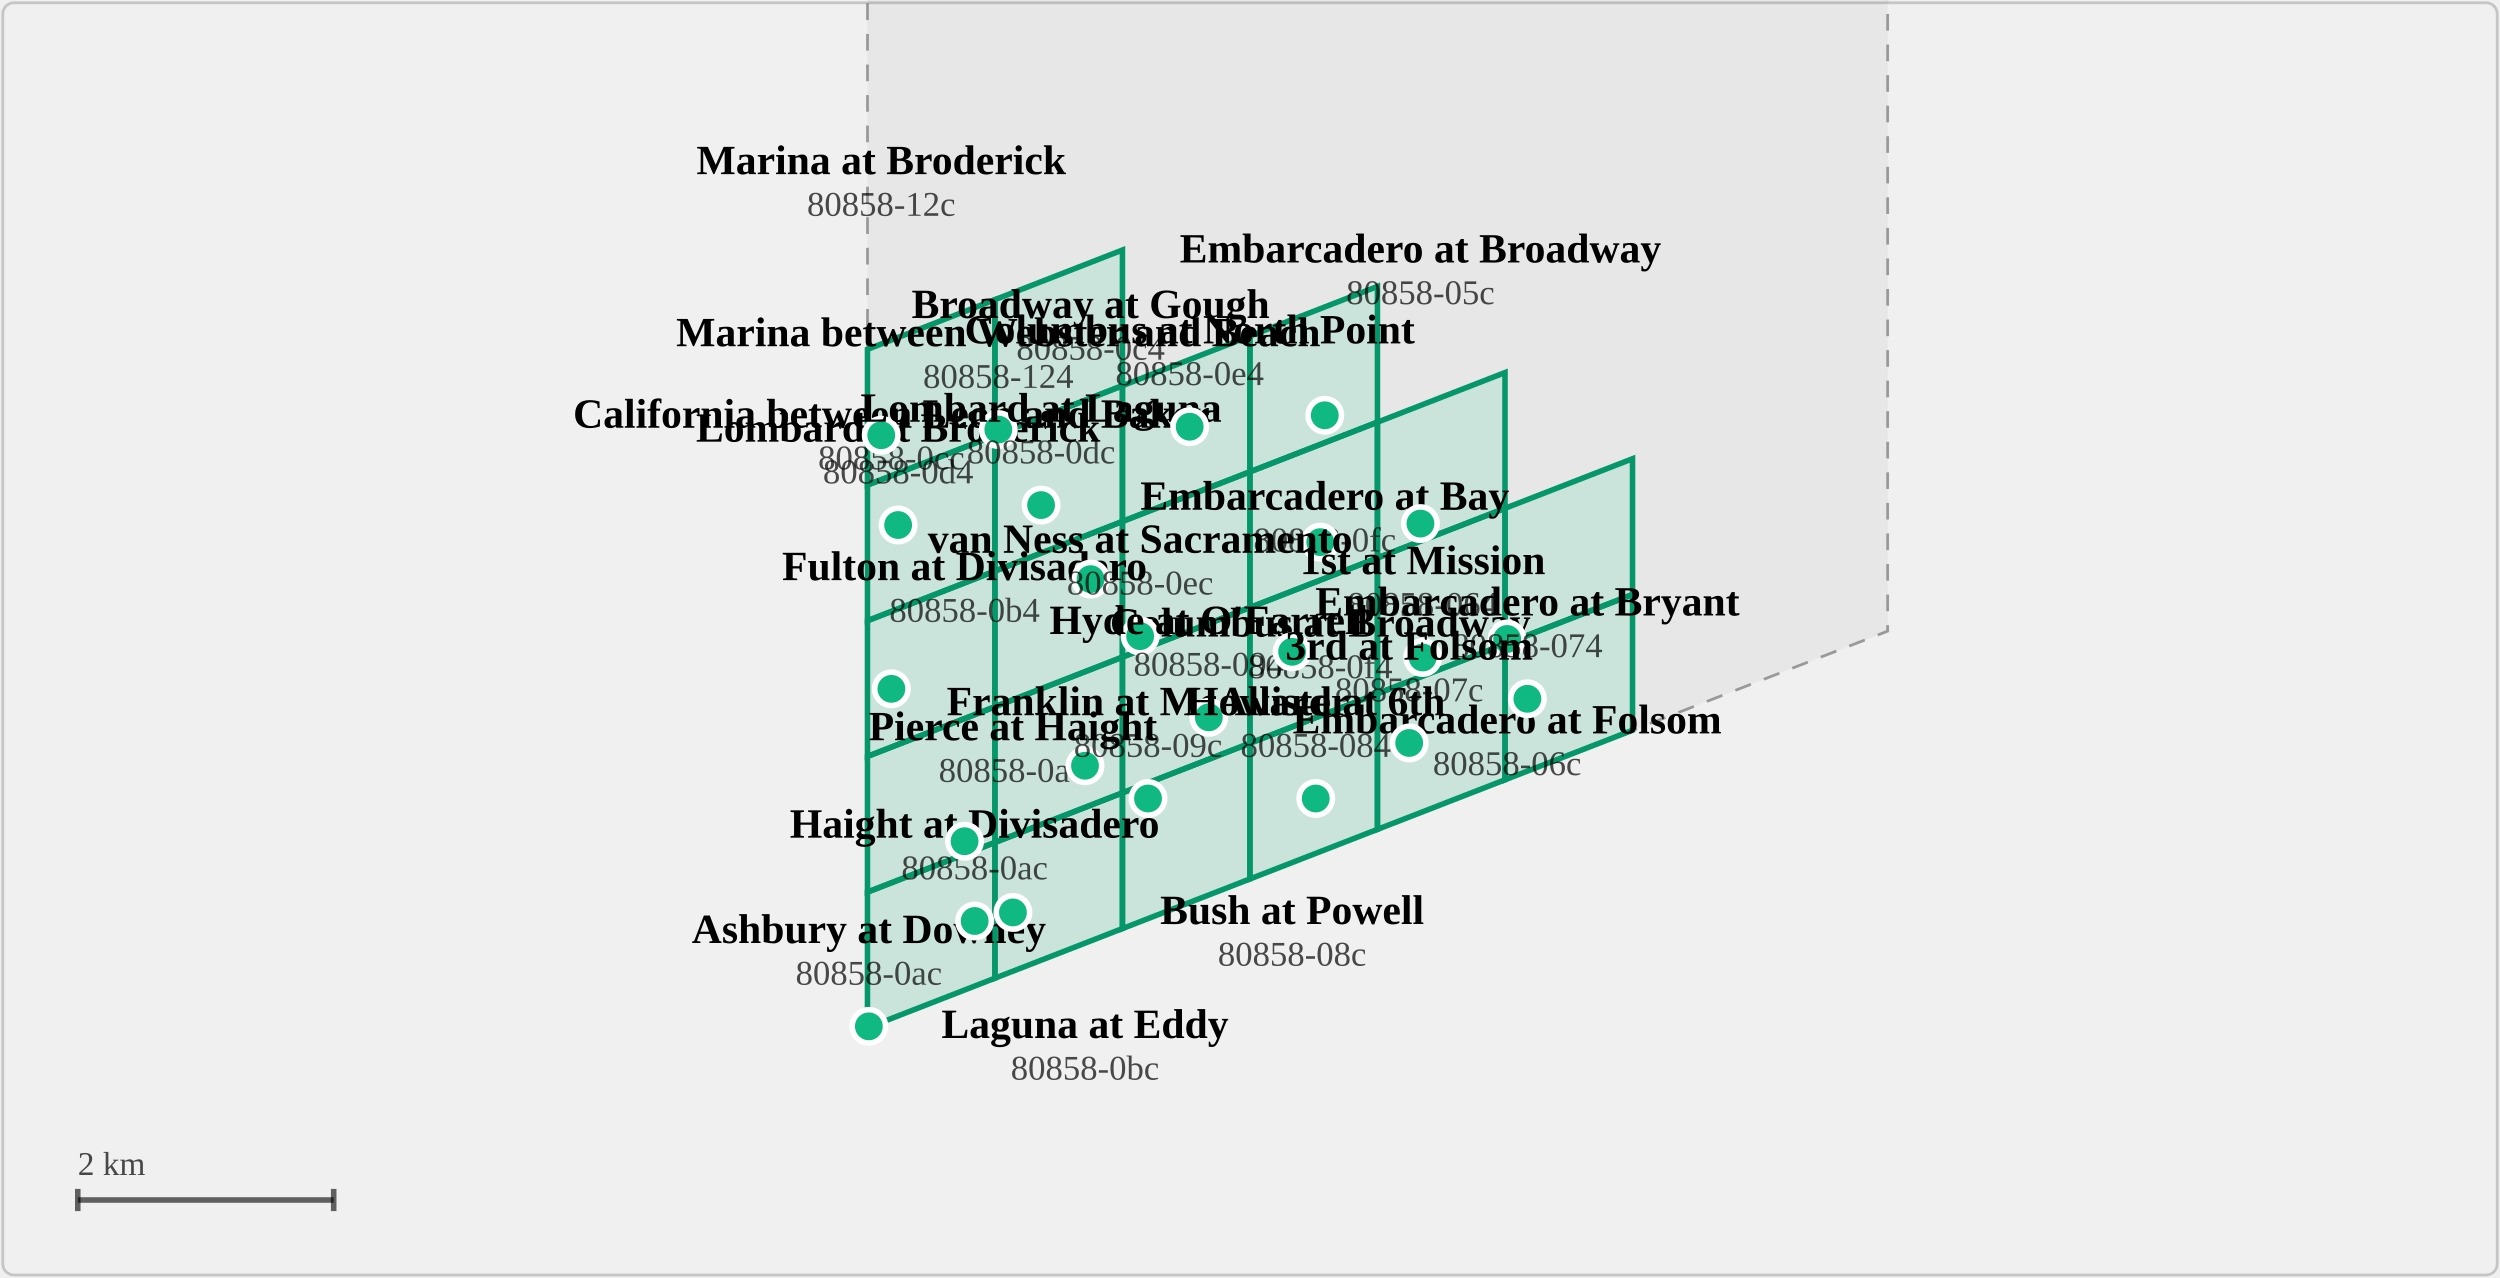
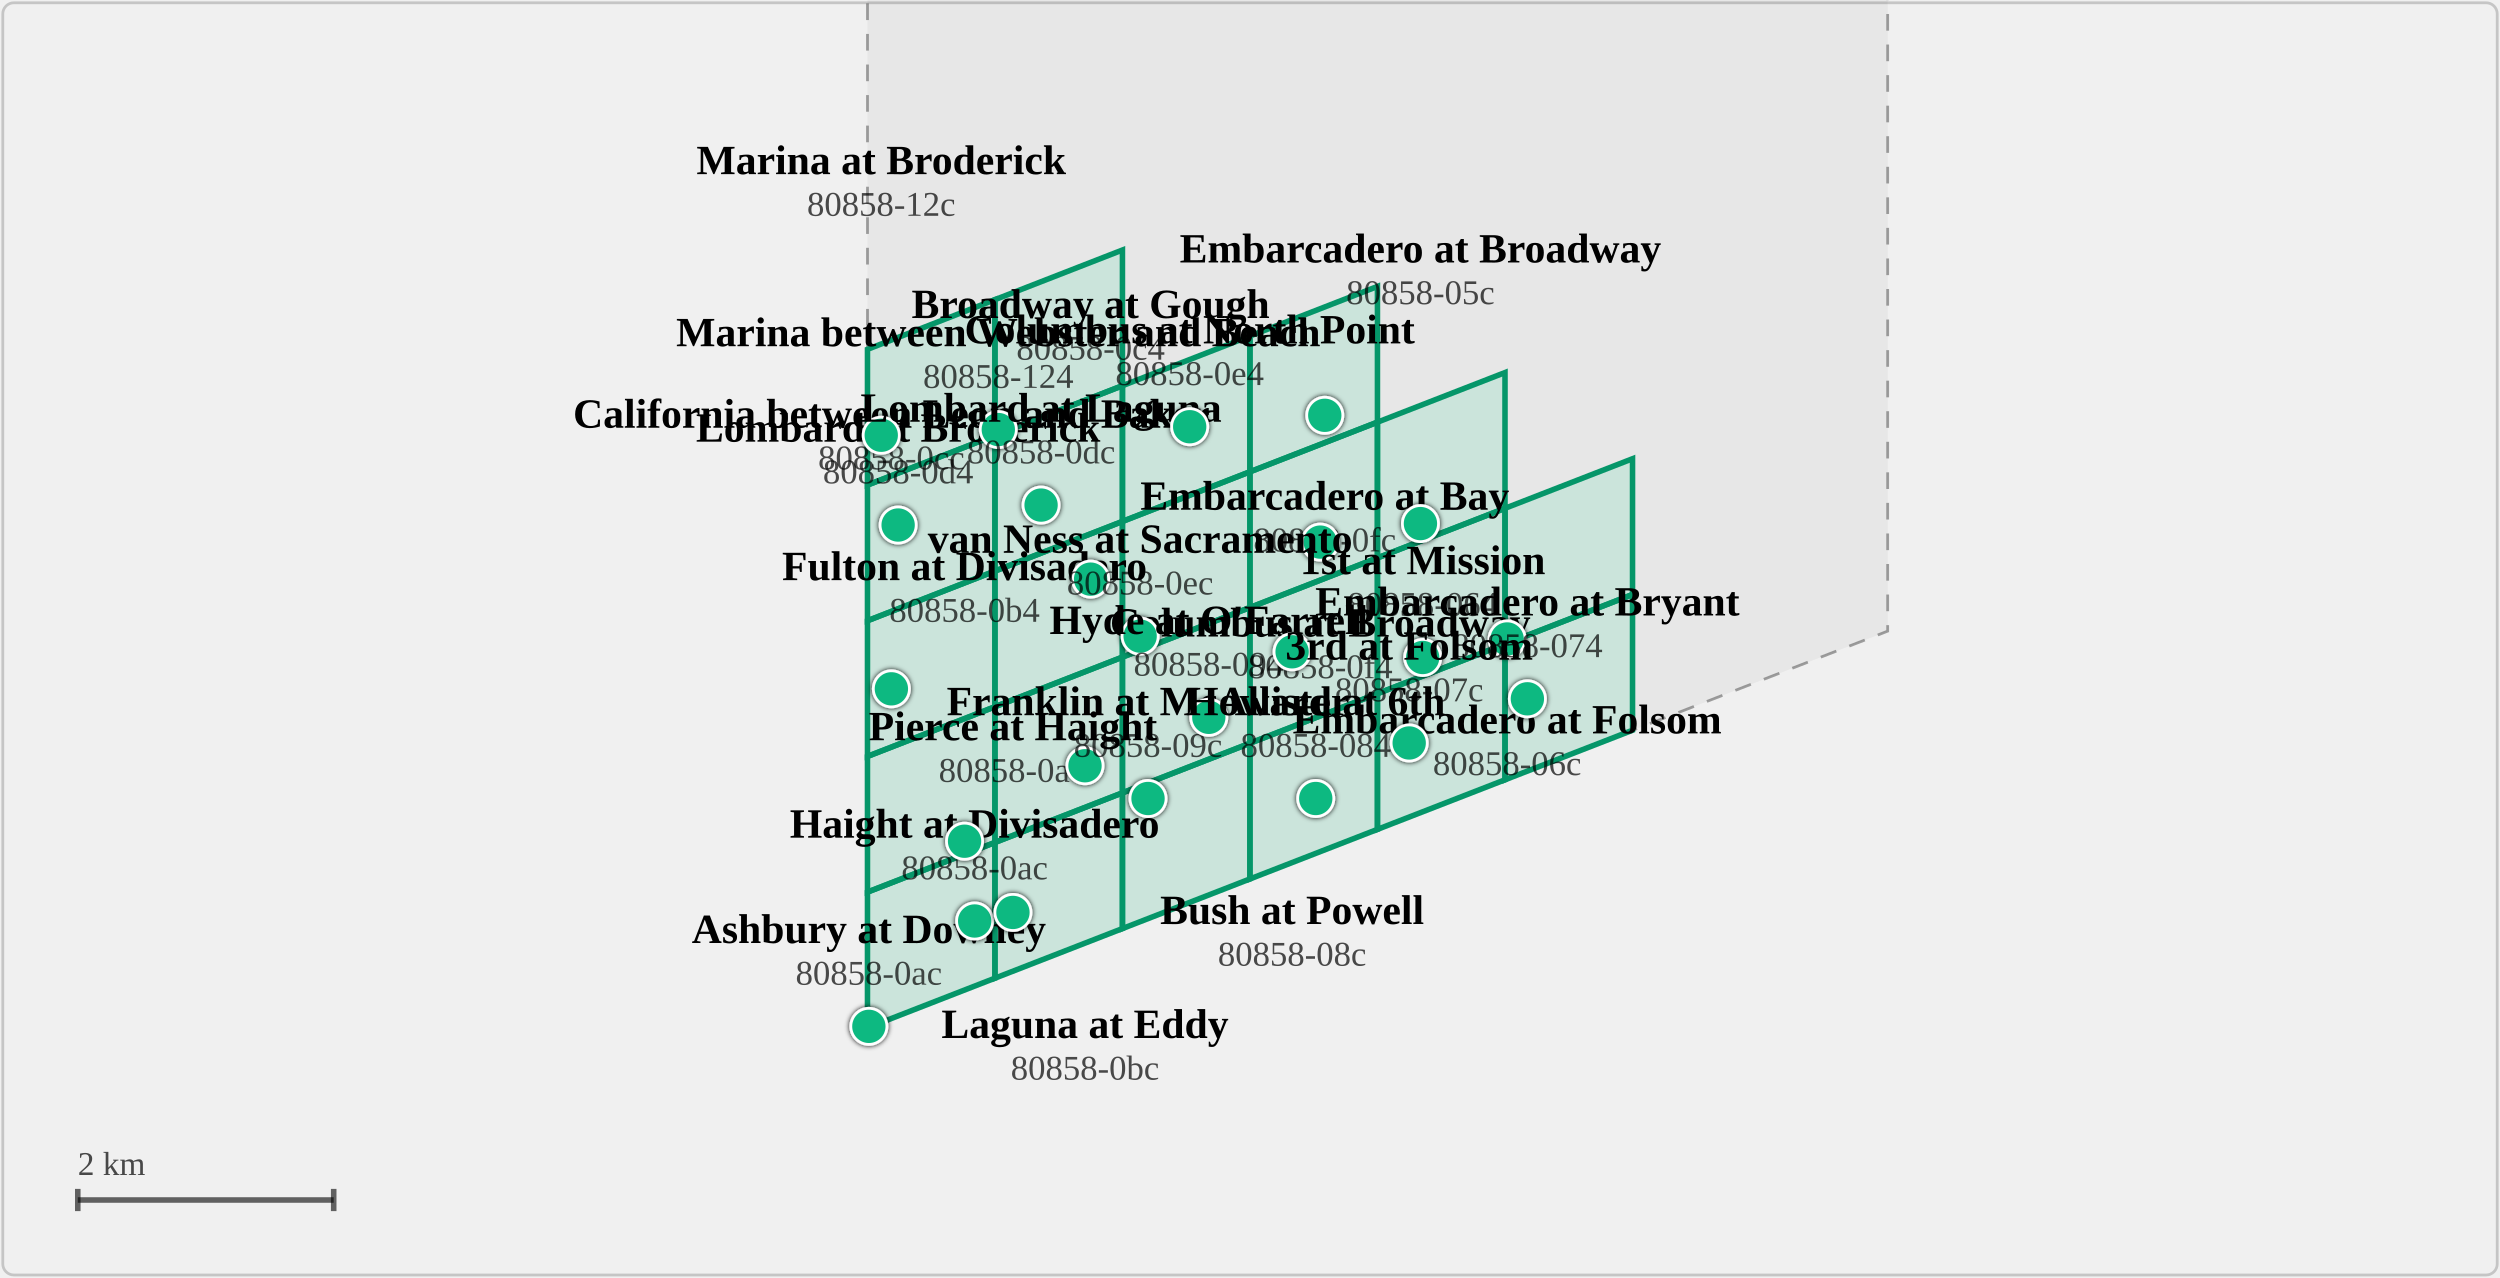
<svg xmlns="http://www.w3.org/2000/svg" viewBox="0 0 900 460" width="100%" role="img" aria-labelledby="scene-map-title scene-map-desc" class="scene-map">
  <style>
  .scene-map__frame { fill: none; stroke: currentColor; stroke-opacity: 0.18; }
  .scene-map__area { fill: currentColor; fill-opacity: 0.04; stroke: currentColor; stroke-opacity: 0.35; stroke-dasharray: 6 5; }
  .scene-map__area-label { fill: currentColor; fill-opacity: 0.55; font-size: 13px; }
  .scene-map__cell { fill: #34d399; fill-opacity: 0.16; stroke: #059669; stroke-width: 2; }
-   .scene-map__marker { fill: #10b981; stroke: #ffffff; stroke-width: 2; }
+   .scene-map__marker { fill: #10b981; stroke: #ffffff; stroke-width: 2; paint-order: stroke; filter: drop-shadow(0 0 1px #000000); }
  .scene-map__title { fill: currentColor; font-size: 15px; font-weight: 600; }
  .scene-map__token { fill: currentColor; fill-opacity: 0.7; font-size: 12.5px; }
  .scene-map__scale { stroke: currentColor; stroke-opacity: 0.6; }
  .scene-map__scale-label { fill: currentColor; fill-opacity: 0.7; font-size: 12px; }
  @media (prefers-color-scheme: dark) {
    .scene-map__cell { fill: #34d399; fill-opacity: 0.2; stroke: #34d399; }
-     .scene-map__marker { fill: #10b981; stroke: #0b1013; }
+     .scene-map__marker { fill: #10b981; stroke: #ffffff; }
  }
</style>
  <rect class="scene-map__frame" x="1" y="1" width="898" height="458" rx="4" />
  <g>
    <polygon class="scene-map__area" points="312.29,-20.78 312.29,370.00 679.56,227.21 679.56,-163.81" />
    <polygon class="scene-map__cell" points="312.29,321.15 312.29,370.00 358.18,352.14 358.18,303.28" />
    <polygon class="scene-map__cell" points="358.18,303.28 358.18,352.14 404.08,334.28 404.08,285.42" />
    <polygon class="scene-map__cell" points="312.29,272.30 312.29,321.15 358.18,303.28 358.18,254.43" />
    <polygon class="scene-map__cell" points="312.29,223.46 312.29,272.30 358.18,254.43 358.18,205.58" />
    <polygon class="scene-map__cell" points="358.18,205.58 358.18,254.43 404.08,236.56 404.08,187.71" />
    <polygon class="scene-map__cell" points="358.18,254.43 358.18,303.28 404.08,285.42 404.08,236.56" />
    <polygon class="scene-map__cell" points="312.29,174.61 312.29,223.46 358.18,205.58 358.18,156.73" />
    <polygon class="scene-map__cell" points="312.29,125.76 312.29,174.61 358.18,156.73 358.18,107.88" />
    <polygon class="scene-map__cell" points="358.18,107.88 358.18,156.73 404.08,138.85 404.08,90.00" />
    <polygon class="scene-map__cell" points="358.18,156.73 358.18,205.58 404.08,187.71 404.08,138.85" />
    <polygon class="scene-map__cell" points="404.08,138.85 404.08,187.71 449.98,169.84 449.98,120.98" />
    <polygon class="scene-map__cell" points="449.98,120.98 449.98,169.84 495.88,151.98 495.88,103.12" />
    <polygon class="scene-map__cell" points="449.98,169.84 449.98,218.70 495.88,200.84 495.88,151.98" />
    <polygon class="scene-map__cell" points="404.08,187.71 404.08,236.56 449.98,218.70 449.98,169.84" />
    <polygon class="scene-map__cell" points="495.88,151.98 495.88,200.84 541.80,182.99 541.80,134.12" />
    <polygon class="scene-map__cell" points="404.08,285.42 404.08,334.28 449.98,316.42 449.98,267.56" />
    <polygon class="scene-map__cell" points="404.08,236.56 404.08,285.42 449.98,267.56 449.98,218.70" />
    <polygon class="scene-map__cell" points="449.98,218.70 449.98,267.56 495.88,249.71 495.88,200.84" />
    <polygon class="scene-map__cell" points="541.80,182.99 541.80,231.86 587.71,214.01 587.71,165.14" />
    <polygon class="scene-map__cell" points="495.88,200.84 495.88,249.71 541.80,231.86 541.80,182.99" />
    <polygon class="scene-map__cell" points="541.80,231.86 541.80,280.72 587.71,262.88 587.71,214.01" />
    <polygon class="scene-map__cell" points="495.88,249.71 495.88,298.57 541.80,280.72 541.80,231.86" />
    <polygon class="scene-map__cell" points="449.98,267.56 449.98,316.42 495.88,298.57 495.88,249.71" />
  </g>
  <g>
    <g class="scene-map__site">
      <circle class="scene-map__marker" cx="312.79" cy="369.49" r="6" />
      <text class="scene-map__title" x="312.79" y="339.49" text-anchor="middle">Ashbury at Downey</text>
      <text class="scene-map__token" x="312.79" y="354.49" text-anchor="middle">80858-0ac</text>
    </g>
    <g class="scene-map__site">
      <circle class="scene-map__marker" cx="350.88" cy="331.56" r="6" />
      <text class="scene-map__title" x="350.88" y="301.56" text-anchor="middle">Haight at Divisadero</text>
      <text class="scene-map__token" x="350.88" y="316.56" text-anchor="middle">80858-0ac</text>
    </g>
    <g class="scene-map__site">
      <circle class="scene-map__marker" cx="364.66" cy="328.48" r="6" />
      <text class="scene-map__title" x="364.66" y="266.48" text-anchor="middle">Pierce at Haight</text>
      <text class="scene-map__token" x="364.66" y="281.48" text-anchor="middle">80858-0a4</text>
    </g>
    <g class="scene-map__site">
      <circle class="scene-map__marker" cx="347.24" cy="302.84" r="6" />
      <text class="scene-map__title" x="347.24" y="208.84" text-anchor="middle">Fulton at Divisadero</text>
      <text class="scene-map__token" x="347.24" y="223.84" text-anchor="middle">80858-0b4</text>
    </g>
    <g class="scene-map__site">
      <circle class="scene-map__marker" cx="320.90" cy="247.98" r="6" />
      <text class="scene-map__title" x="320.90" y="153.98" text-anchor="middle">California between Leon and Baker</text>
      <text class="scene-map__token" x="320.90" y="168.98" text-anchor="middle">80858-0cc</text>
    </g>
    <g class="scene-map__site">
      <circle class="scene-map__marker" cx="392.62" cy="208.49" r="6" />
      <text class="scene-map__title" x="392.62" y="114.49" text-anchor="middle">Broadway at Gough</text>
      <text class="scene-map__token" x="392.62" y="129.49" text-anchor="middle">80858-0c4</text>
    </g>
    <g class="scene-map__site">
      <circle class="scene-map__marker" cx="390.60" cy="275.67" r="6" />
      <text class="scene-map__title" x="390.60" y="373.67" text-anchor="middle">Laguna at Eddy</text>
      <text class="scene-map__token" x="390.60" y="388.67" text-anchor="middle">80858-0bc</text>
    </g>
    <g class="scene-map__site">
      <circle class="scene-map__marker" cx="323.33" cy="189.01" r="6" />
      <text class="scene-map__title" x="323.33" y="159.01" text-anchor="middle">Lombard at Broderick</text>
      <text class="scene-map__token" x="323.33" y="174.01" text-anchor="middle">80858-0d4</text>
    </g>
    <g class="scene-map__site">
      <circle class="scene-map__marker" cx="317.25" cy="156.69" r="6" />
      <text class="scene-map__title" x="317.25" y="62.69" text-anchor="middle">Marina at Broderick</text>
      <text class="scene-map__token" x="317.25" y="77.69" text-anchor="middle">80858-12c</text>
    </g>
    <g class="scene-map__site">
      <circle class="scene-map__marker" cx="359.39" cy="154.64" r="6" />
      <text class="scene-map__title" x="359.39" y="124.64" text-anchor="middle">Marina between Webster and Beach</text>
      <text class="scene-map__token" x="359.39" y="139.64" text-anchor="middle">80858-124</text>
    </g>
    <g class="scene-map__site">
      <circle class="scene-map__marker" cx="374.79" cy="181.83" r="6" />
      <text class="scene-map__title" x="374.79" y="151.83" text-anchor="middle">Lombard at Laguna</text>
      <text class="scene-map__token" x="374.79" y="166.83" text-anchor="middle">80858-0dc</text>
    </g>
    <g class="scene-map__site">
      <circle class="scene-map__marker" cx="428.29" cy="153.62" r="6" />
      <text class="scene-map__title" x="428.29" y="123.62" text-anchor="middle">Columbus at North Point</text>
      <text class="scene-map__token" x="428.29" y="138.62" text-anchor="middle">80858-0e4</text>
    </g>
    <g class="scene-map__site">
      <circle class="scene-map__marker" cx="476.92" cy="149.51" r="6" />
      <text class="scene-map__title" x="476.92" y="183.51" text-anchor="middle">Embarcadero at Bay</text>
      <text class="scene-map__token" x="476.92" y="198.51" text-anchor="middle">80858-0fc</text>
    </g>
    <g class="scene-map__site">
      <circle class="scene-map__marker" cx="475.29" cy="195.16" r="6" />
      <text class="scene-map__title" x="475.29" y="229.16" text-anchor="middle">Columbus at Broadway</text>
      <text class="scene-map__token" x="475.29" y="244.16" text-anchor="middle">80858-0f4</text>
    </g>
    <g class="scene-map__site">
      <circle class="scene-map__marker" cx="410.45" cy="229.01" r="6" />
      <text class="scene-map__title" x="410.45" y="199.01" text-anchor="middle">van Ness at Sacramento</text>
      <text class="scene-map__token" x="410.45" y="214.01" text-anchor="middle">80858-0ec</text>
    </g>
    <g class="scene-map__site">
      <circle class="scene-map__marker" cx="511.36" cy="188.49" r="6" />
      <text class="scene-map__title" x="511.36" y="94.49" text-anchor="middle">Embarcadero at Broadway</text>
      <text class="scene-map__token" x="511.36" y="109.49" text-anchor="middle">80858-05c</text>
    </g>
    <g class="scene-map__site">
      <circle class="scene-map__marker" cx="413.29" cy="287.46" r="6" />
      <text class="scene-map__title" x="413.29" y="257.46" text-anchor="middle">Franklin at McAllister</text>
      <text class="scene-map__token" x="413.29" y="272.46" text-anchor="middle">80858-09c</text>
    </g>
    <g class="scene-map__site">
      <circle class="scene-map__marker" cx="435.17" cy="258.24" r="6" />
      <text class="scene-map__title" x="435.17" y="228.24" text-anchor="middle">Hyde at O'Farrell</text>
      <text class="scene-map__token" x="435.17" y="243.24" text-anchor="middle">80858-094</text>
    </g>
    <g class="scene-map__site">
      <circle class="scene-map__marker" cx="465.16" cy="234.65" r="6" />
      <text class="scene-map__title" x="465.16" y="332.65" text-anchor="middle">Bush at Powell</text>
      <text class="scene-map__token" x="465.16" y="347.65" text-anchor="middle">80858-08c</text>
    </g>
    <g class="scene-map__site">
      <circle class="scene-map__marker" cx="542.57" cy="230.03" r="6" />
      <text class="scene-map__title" x="542.57" y="264.03" text-anchor="middle">Embarcadero at Folsom</text>
      <text class="scene-map__token" x="542.57" y="279.03" text-anchor="middle">80858-06c</text>
    </g>
    <g class="scene-map__site">
      <circle class="scene-map__marker" cx="512.17" cy="236.70" r="6" />
      <text class="scene-map__title" x="512.17" y="206.70" text-anchor="middle">1st at Mission</text>
      <text class="scene-map__token" x="512.17" y="221.70" text-anchor="middle">80858-064</text>
    </g>
    <g class="scene-map__site">
      <circle class="scene-map__marker" cx="549.86" cy="251.57" r="6" />
      <text class="scene-map__title" x="549.86" y="221.57" text-anchor="middle">Embarcadero at Bryant</text>
      <text class="scene-map__token" x="549.86" y="236.57" text-anchor="middle">80858-074</text>
    </g>
    <g class="scene-map__site">
      <circle class="scene-map__marker" cx="507.31" cy="267.47" r="6" />
      <text class="scene-map__title" x="507.31" y="237.47" text-anchor="middle">3rd at Folsom</text>
      <text class="scene-map__token" x="507.31" y="252.47" text-anchor="middle">80858-07c</text>
    </g>
    <g class="scene-map__site">
      <circle class="scene-map__marker" cx="473.67" cy="287.46" r="6" />
      <text class="scene-map__title" x="473.67" y="257.46" text-anchor="middle">Howard at 6th</text>
      <text class="scene-map__token" x="473.67" y="272.46" text-anchor="middle">80858-084</text>
    </g>
  </g>
  <g>
    <line class="scene-map__scale" x1="28" y1="432" x2="120.13" y2="432" stroke-width="2" />
    <line class="scene-map__scale" x1="28" y1="428" x2="28" y2="436" stroke-width="2" />
    <line class="scene-map__scale" x1="120.13" y1="428" x2="120.13" y2="436" stroke-width="2" />
    <text class="scene-map__scale-label" x="28" y="423">2 km</text>
  </g>
</svg>
